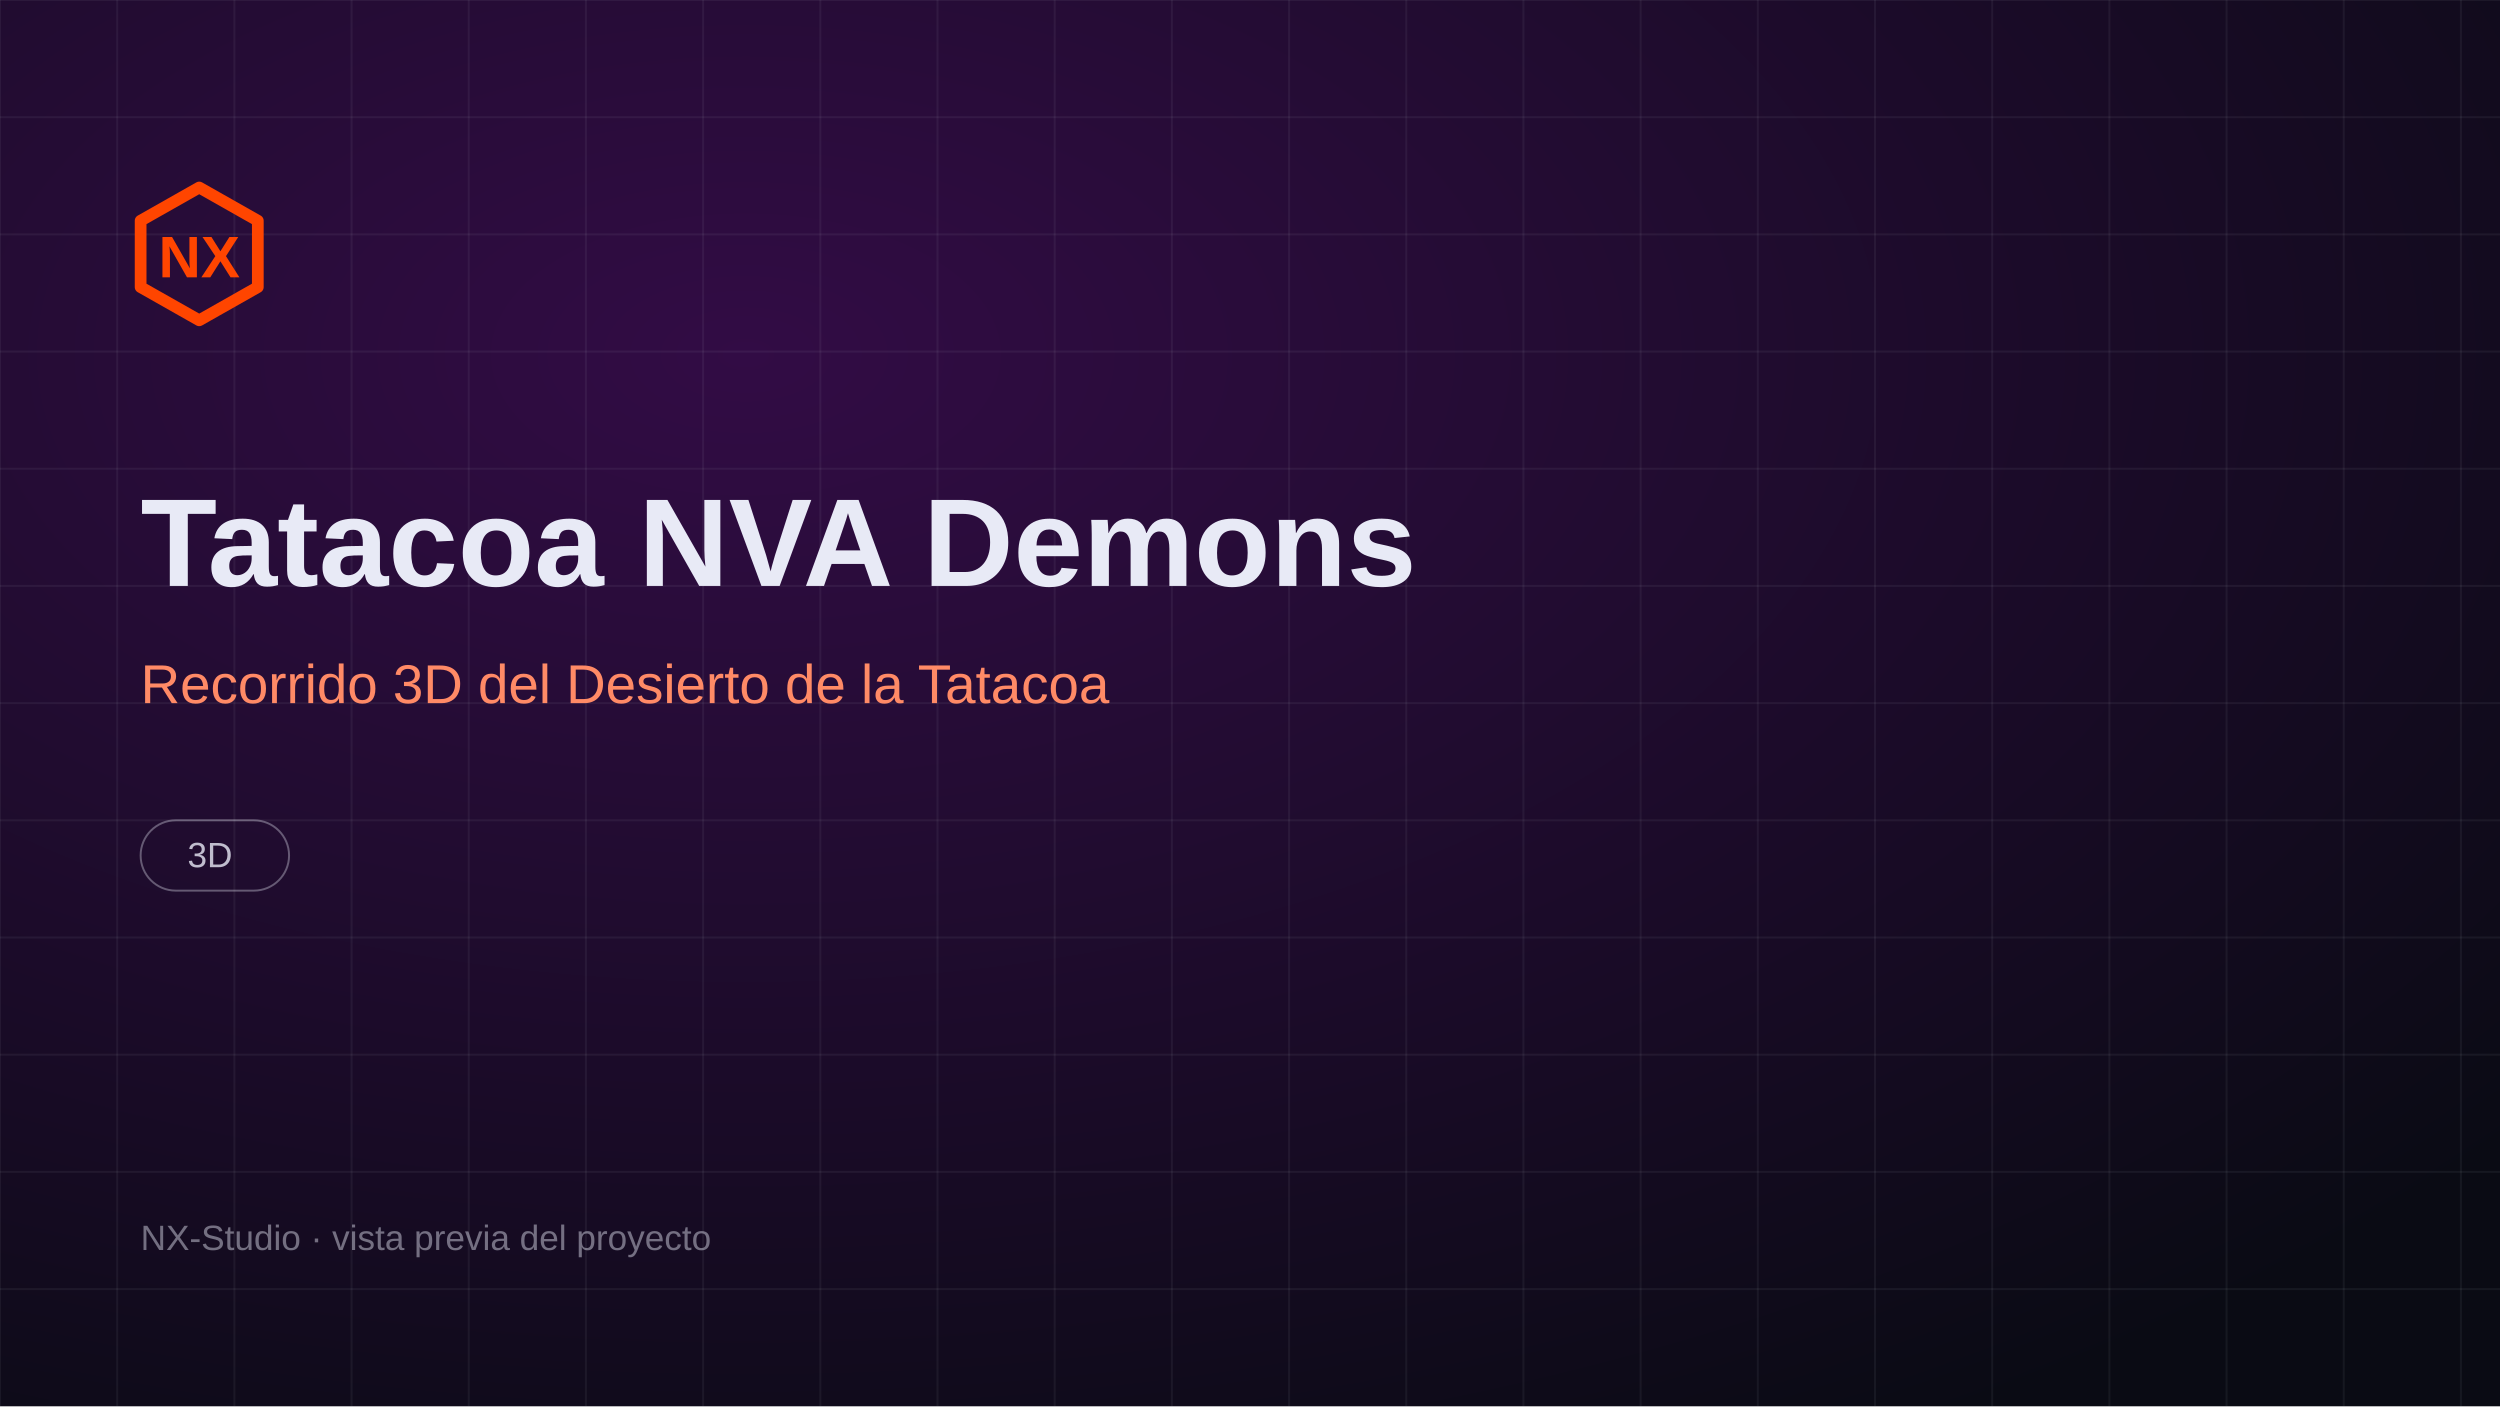
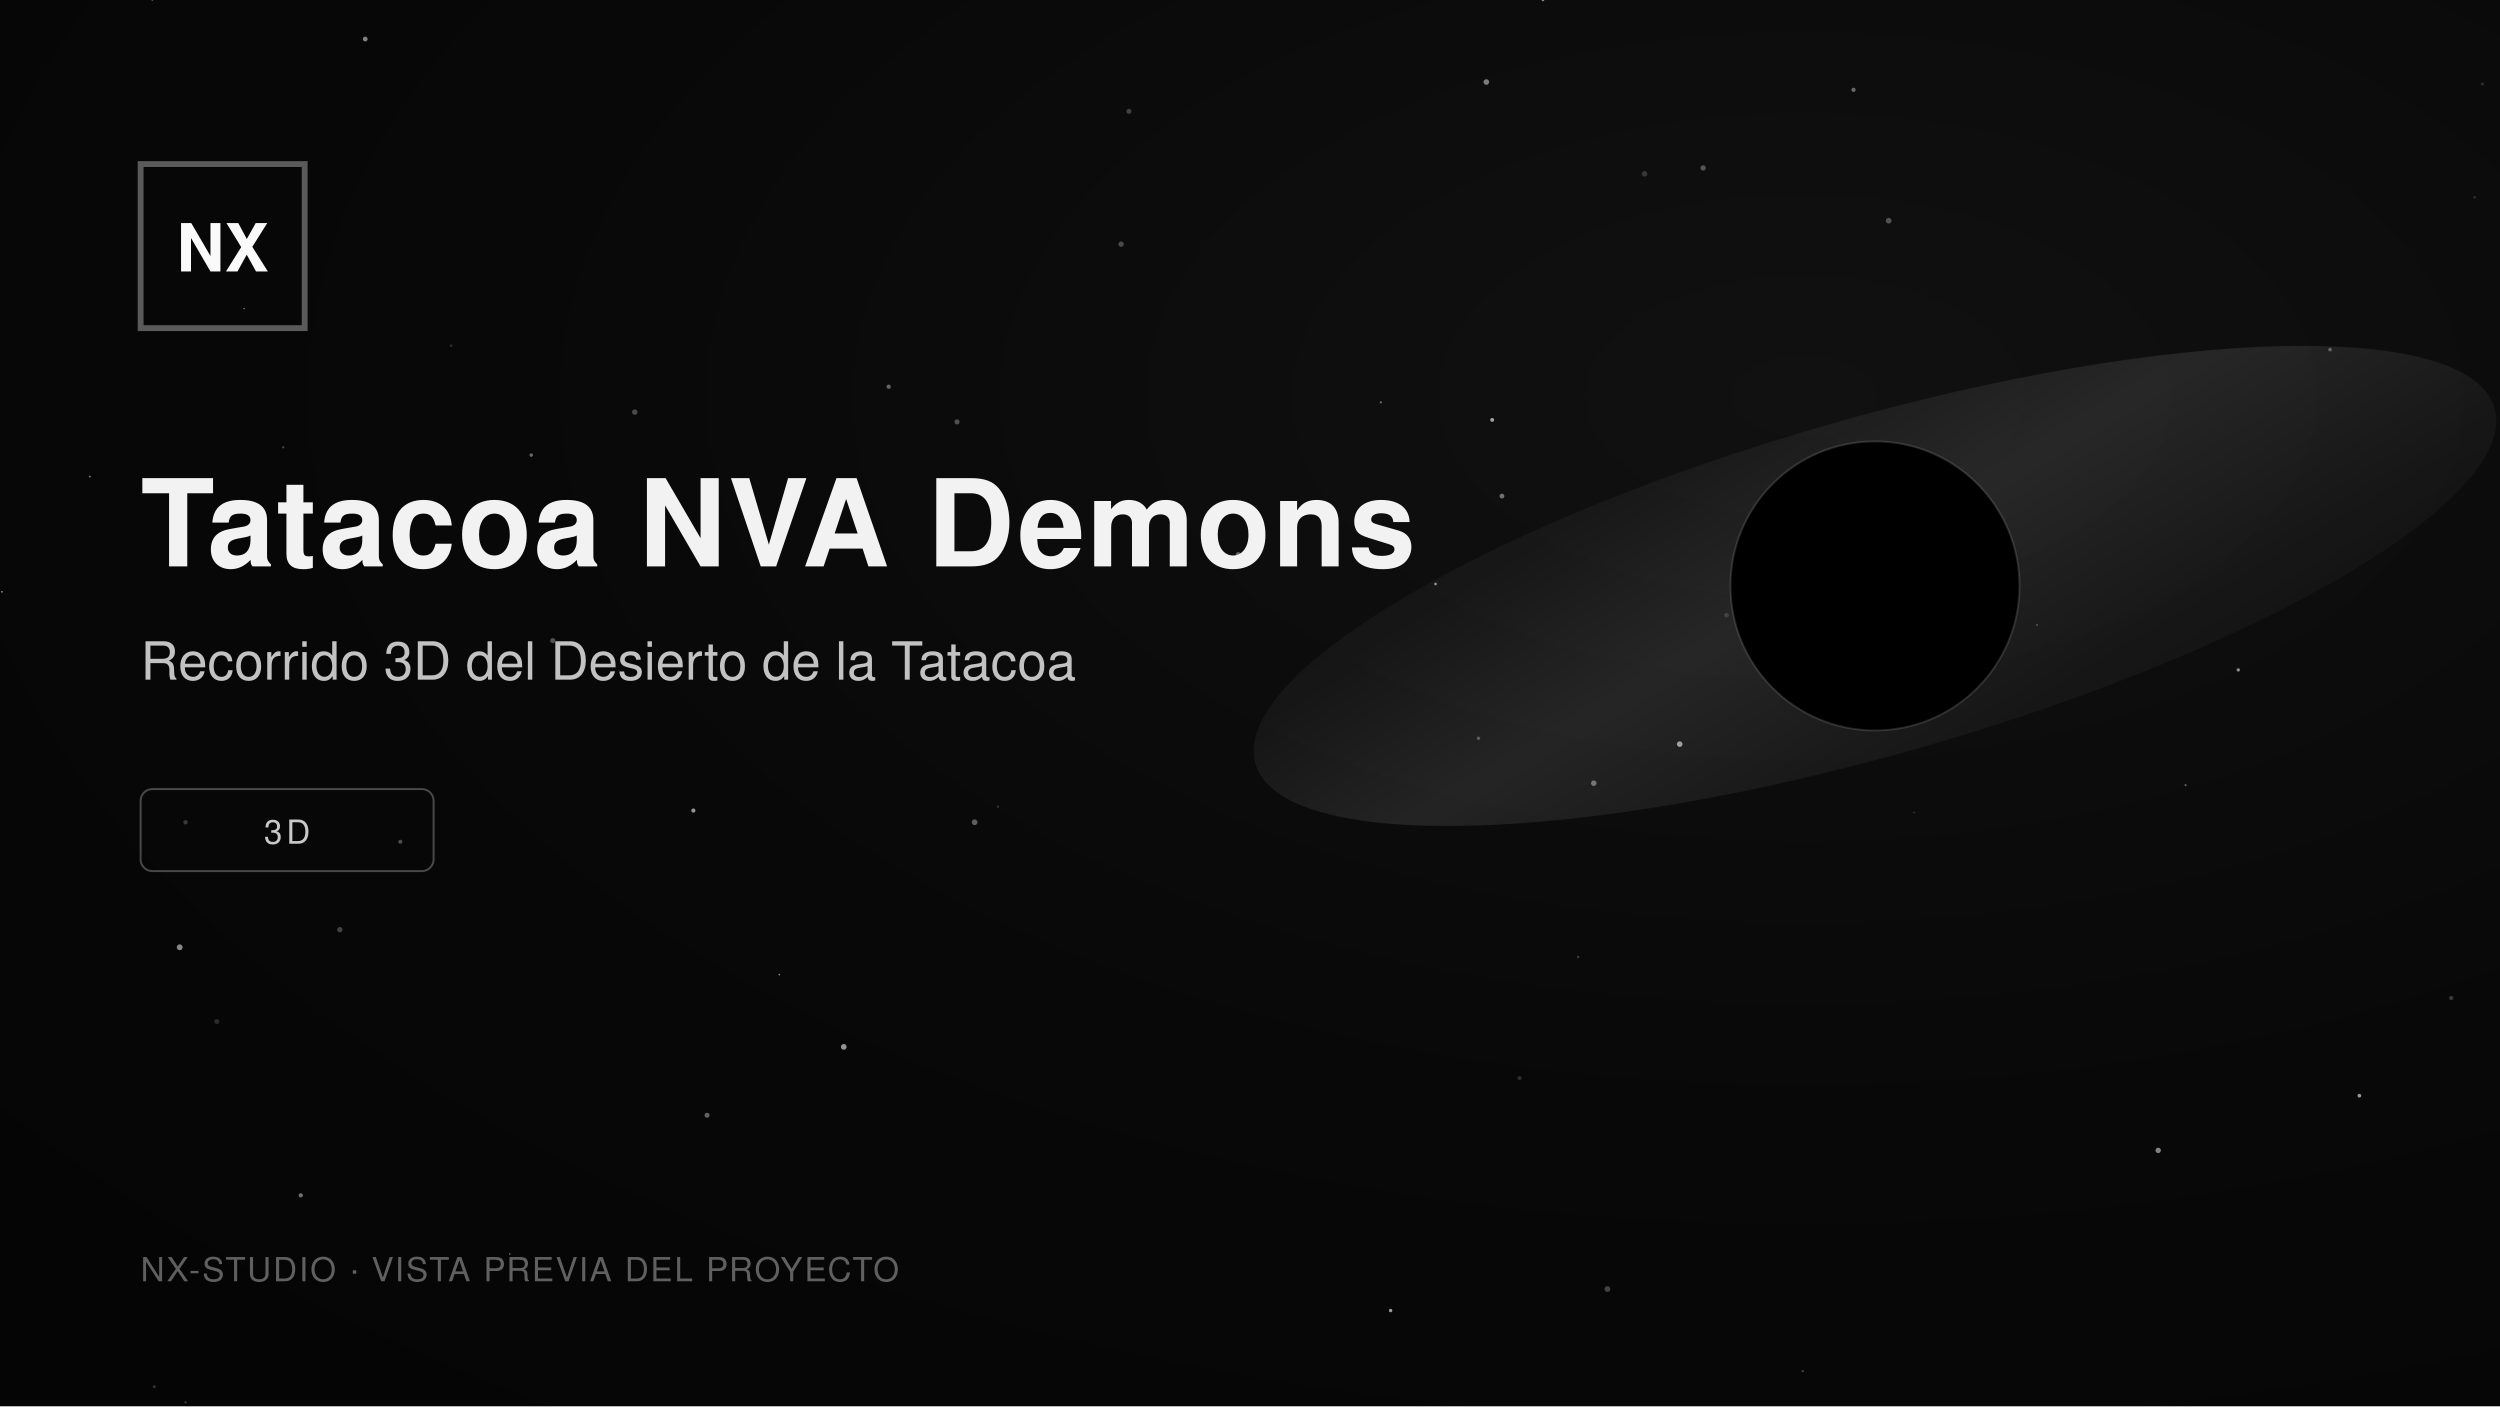
- <svg xmlns="http://www.w3.org/2000/svg" width="1280" height="720" viewBox="0 0 1280 720">
+ <svg xmlns="http://www.w3.org/2000/svg" width="1280" height="720" viewBox="0 0 1280 720" role="img">
  <defs>
-     <radialGradient id="g" cx="30%" cy="25%" r="90%">
-       <stop offset="0%" stop-color="hsl(280 70% 16%)" />
-       <stop offset="100%" stop-color="#0a0b14" />
+     <radialGradient id="nx-bg" cx="72%" cy="28%" r="95%">
+       <stop offset="0%" stop-color="#111111" />
+       <stop offset="55%" stop-color="#080808" />
+       <stop offset="100%" stop-color="#050505" />
    </radialGradient>
+     <linearGradient id="nx-disk" x1="0" y1="0" x2="1" y2="1">
+       <stop offset="0%" stop-color="#ffffff" stop-opacity="0" />
+       <stop offset="45%" stop-color="#ffffff" stop-opacity="0.10" />
+       <stop offset="100%" stop-color="#ffffff" stop-opacity="0" />
+     </linearGradient>
  </defs>
-   <rect width="1280" height="720" fill="url(#g)" />
-   <g stroke="#e8eaf6" stroke-opacity="0.06">
-     <line x1="0" y1="0" x2="1280" y2="0" />
-     <line x1="0" y1="60" x2="1280" y2="60" />
-     <line x1="0" y1="120" x2="1280" y2="120" />
-     <line x1="0" y1="180" x2="1280" y2="180" />
-     <line x1="0" y1="240" x2="1280" y2="240" />
-     <line x1="0" y1="300" x2="1280" y2="300" />
-     <line x1="0" y1="360" x2="1280" y2="360" />
-     <line x1="0" y1="420" x2="1280" y2="420" />
-     <line x1="0" y1="480" x2="1280" y2="480" />
-     <line x1="0" y1="540" x2="1280" y2="540" />
-     <line x1="0" y1="600" x2="1280" y2="600" />
-     <line x1="0" y1="660" x2="1280" y2="660" />
-     <line x1="0" y1="0" x2="0" y2="720" />
-     <line x1="60" y1="0" x2="60" y2="720" />
-     <line x1="120" y1="0" x2="120" y2="720" />
-     <line x1="180" y1="0" x2="180" y2="720" />
-     <line x1="240" y1="0" x2="240" y2="720" />
-     <line x1="300" y1="0" x2="300" y2="720" />
-     <line x1="360" y1="0" x2="360" y2="720" />
-     <line x1="420" y1="0" x2="420" y2="720" />
-     <line x1="480" y1="0" x2="480" y2="720" />
-     <line x1="540" y1="0" x2="540" y2="720" />
-     <line x1="600" y1="0" x2="600" y2="720" />
-     <line x1="660" y1="0" x2="660" y2="720" />
-     <line x1="720" y1="0" x2="720" y2="720" />
-     <line x1="780" y1="0" x2="780" y2="720" />
-     <line x1="840" y1="0" x2="840" y2="720" />
-     <line x1="900" y1="0" x2="900" y2="720" />
-     <line x1="960" y1="0" x2="960" y2="720" />
-     <line x1="1020" y1="0" x2="1020" y2="720" />
-     <line x1="1080" y1="0" x2="1080" y2="720" />
-     <line x1="1140" y1="0" x2="1140" y2="720" />
-     <line x1="1200" y1="0" x2="1200" y2="720" />
-     <line x1="1260" y1="0" x2="1260" y2="720" />
+   <rect width="1280" height="720" fill="url(#nx-bg)" />
+   <circle cx="764" cy="215" r="1.00" fill="#ffffff" fill-opacity="0.61" />
+   <circle cx="860" cy="381" r="1.43" fill="#ffffff" fill-opacity="0.58" />
+   <circle cx="95" cy="718" r="0.57" fill="#ffffff" fill-opacity="0.22" />
+   <circle cx="1271" cy="43" r="0.80" fill="#ffffff" fill-opacity="0.14" />
+   <circle cx="92" cy="485" r="1.50" fill="#ffffff" fill-opacity="0.52" />
+   <circle cx="949" cy="46" r="1.10" fill="#ffffff" fill-opacity="0.37" />
+   <circle cx="261" cy="642" r="0.39" fill="#ffffff" fill-opacity="0.52" />
+   <circle cx="187" cy="20" r="1.23" fill="#ffffff" fill-opacity="0.49" />
+   <circle cx="1105" cy="589" r="1.39" fill="#ffffff" fill-opacity="0.49" />
+   <circle cx="46" cy="244" r="0.50" fill="#ffffff" fill-opacity="0.45" />
+   <circle cx="490" cy="216" r="1.33" fill="#ffffff" fill-opacity="0.28" />
+   <circle cx="1119" cy="402" r="0.56" fill="#ffffff" fill-opacity="0.35" />
+   <circle cx="735" cy="299" r="0.69" fill="#ffffff" fill-opacity="0.54" />
+   <circle cx="769" cy="254" r="1.23" fill="#ffffff" fill-opacity="0.41" />
+   <circle cx="511" cy="413" r="0.61" fill="#ffffff" fill-opacity="0.16" />
+   <circle cx="757" cy="378" r="0.89" fill="#ffffff" fill-opacity="0.27" />
+   <circle cx="578" cy="57" r="1.30" fill="#ffffff" fill-opacity="0.22" />
+   <circle cx="154" cy="612" r="1.09" fill="#ffffff" fill-opacity="0.43" />
+   <circle cx="1193" cy="179" r="0.92" fill="#ffffff" fill-opacity="0.32" />
+   <circle cx="808" cy="490" r="0.60" fill="#ffffff" fill-opacity="0.22" />
+   <circle cx="790" cy="0" r="0.67" fill="#ffffff" fill-opacity="0.51" />
+   <circle cx="981" cy="311" r="0.78" fill="#ffffff" fill-opacity="0.37" />
+   <circle cx="325" cy="211" r="1.40" fill="#ffffff" fill-opacity="0.26" />
+   <circle cx="761" cy="42" r="1.44" fill="#ffffff" fill-opacity="0.46" />
+   <circle cx="574" cy="125" r="1.38" fill="#ffffff" fill-opacity="0.26" />
+   <circle cx="283" cy="328" r="1.31" fill="#ffffff" fill-opacity="0.30" />
+   <circle cx="1" cy="303" r="0.44" fill="#ffffff" fill-opacity="0.62" />
+   <circle cx="355" cy="415" r="1.07" fill="#ffffff" fill-opacity="0.57" />
+   <circle cx="923" cy="702" r="0.63" fill="#ffffff" fill-opacity="0.23" />
+   <circle cx="634" cy="284" r="1.32" fill="#ffffff" fill-opacity="0.37" />
+   <circle cx="1208" cy="561" r="0.96" fill="#ffffff" fill-opacity="0.58" />
+   <circle cx="499" cy="421" r="1.46" fill="#ffffff" fill-opacity="0.35" />
+   <circle cx="432" cy="536" r="1.47" fill="#ffffff" fill-opacity="0.56" />
+   <circle cx="231" cy="177" r="0.74" fill="#ffffff" fill-opacity="0.14" />
+   <circle cx="174" cy="476" r="1.36" fill="#ffffff" fill-opacity="0.24" />
+   <circle cx="707" cy="206" r="0.54" fill="#ffffff" fill-opacity="0.42" />
+   <circle cx="823" cy="660" r="1.49" fill="#ffffff" fill-opacity="0.24" />
+   <circle cx="872" cy="86" r="1.37" fill="#ffffff" fill-opacity="0.29" />
+   <circle cx="399" cy="499" r="0.44" fill="#ffffff" fill-opacity="0.54" />
+   <circle cx="455" cy="198" r="1.10" fill="#ffffff" fill-opacity="0.36" />
+   <circle cx="712" cy="671" r="0.88" fill="#ffffff" fill-opacity="0.61" />
+   <circle cx="95" cy="421" r="1.15" fill="#ffffff" fill-opacity="0.20" />
+   <circle cx="778" cy="552" r="1.06" fill="#ffffff" fill-opacity="0.15" />
+   <circle cx="1146" cy="343" r="0.86" fill="#ffffff" fill-opacity="0.53" />
+   <circle cx="967" cy="113" r="1.47" fill="#ffffff" fill-opacity="0.28" />
+   <circle cx="125" cy="158" r="0.38" fill="#ffffff" fill-opacity="0.50" />
+   <circle cx="980" cy="416" r="0.32" fill="#ffffff" fill-opacity="0.32" />
+   <circle cx="1043" cy="320" r="0.54" fill="#ffffff" fill-opacity="0.23" />
+   <circle cx="205" cy="431" r="1.06" fill="#ffffff" fill-opacity="0.28" />
+   <circle cx="842" cy="89" r="1.41" fill="#ffffff" fill-opacity="0.17" />
+   <circle cx="1267" cy="101" r="0.64" fill="#ffffff" fill-opacity="0.16" />
+   <circle cx="884" cy="315" r="1.18" fill="#ffffff" fill-opacity="0.14" />
+   <circle cx="78" cy="0" r="0.46" fill="#ffffff" fill-opacity="0.37" />
+   <circle cx="79" cy="710" r="0.71" fill="#ffffff" fill-opacity="0.20" />
+   <circle cx="272" cy="233" r="0.91" fill="#ffffff" fill-opacity="0.38" />
+   <circle cx="1255" cy="511" r="1.08" fill="#ffffff" fill-opacity="0.20" />
+   <circle cx="362" cy="571" r="1.28" fill="#ffffff" fill-opacity="0.37" />
+   <circle cx="111" cy="523" r="1.27" fill="#ffffff" fill-opacity="0.15" />
+   <circle cx="145" cy="229" r="0.59" fill="#ffffff" fill-opacity="0.25" />
+   <circle cx="816" cy="401" r="1.41" fill="#ffffff" fill-opacity="0.39" />
+   <ellipse cx="960" cy="300" rx="330" ry="86" fill="url(#nx-disk)" transform="rotate(-16 960 300)" />
+   <circle cx="960" cy="300" r="74" fill="#000000" />
+   <circle cx="960" cy="300" r="74" fill="none" stroke="#ffffff" stroke-opacity="0.14" stroke-width="1" />
+   <g transform="translate(72,84)">
+     <rect x="0" y="0" width="84" height="84" fill="none" stroke="#f2f2f2" stroke-opacity="0.35" stroke-width="3" />
+     <text x="42" y="55" text-anchor="middle" font-family="Helvetica, Arial, sans-serif" font-weight="700" font-size="34" fill="#fafafa">NX</text>
  </g>
-   <g transform="translate(72,96)" stroke="#ff4500" stroke-width="6" fill="none" stroke-linejoin="round">
-     <path d="M30 0 L60 17 L60 51 L30 68 L0 51 L0 17 Z" />
-     <text x="30" y="46" text-anchor="middle" font-family="Arial, sans-serif" font-weight="700" font-size="30" fill="#ff4500" stroke="none">NX</text>
-   </g>
-   <text x="72" y="300" font-family="Arial, sans-serif" font-weight="700" font-size="64" fill="#e8eaf6">Tatacoa NVA Demons</text>
-   <text x="72" y="360" font-family="Arial, sans-serif" font-size="28" fill="#ff8a66">Recorrido 3D del Desierto de la Tatacoa</text>
-   <rect x="72" y="420" rx="18" width="76" height="36" fill="none" stroke="#e8eaf6" stroke-opacity="0.35" />
-   <text x="96" y="444" font-family="Arial, sans-serif" font-size="18" fill="#e8eaf6" fill-opacity="0.8">3D</text>
-   <text x="72" y="640" font-family="Arial, sans-serif" font-size="18" fill="#e8eaf6" fill-opacity="0.45">NX-Studio · vista previa del proyecto</text>
+   <text x="72" y="290" font-family="Helvetica, Arial, sans-serif" font-weight="700" font-size="62" letter-spacing="1" fill="#f2f2f2">Tatacoa NVA Demons</text>
+   <text x="72" y="348" font-family="Helvetica, Arial, sans-serif" font-size="27" fill="#c2c2c2">Recorrido 3D del Desierto de la Tatacoa</text>
+   <rect x="72" y="404" rx="6" width="150" height="42" fill="none" stroke="#f2f2f2" stroke-opacity="0.28" />
+   <text x="147" y="432" text-anchor="middle" font-family="Helvetica, Arial, sans-serif" font-size="17" letter-spacing="2" fill="#f2f2f2" fill-opacity="0.82">3D</text>
+   <text x="72" y="656" font-family="Helvetica, Arial, sans-serif" font-size="17" letter-spacing="1" fill="#f2f2f2" fill-opacity="0.38">NX-STUDIO · VISTA PREVIA DEL PROYECTO</text>
</svg>
